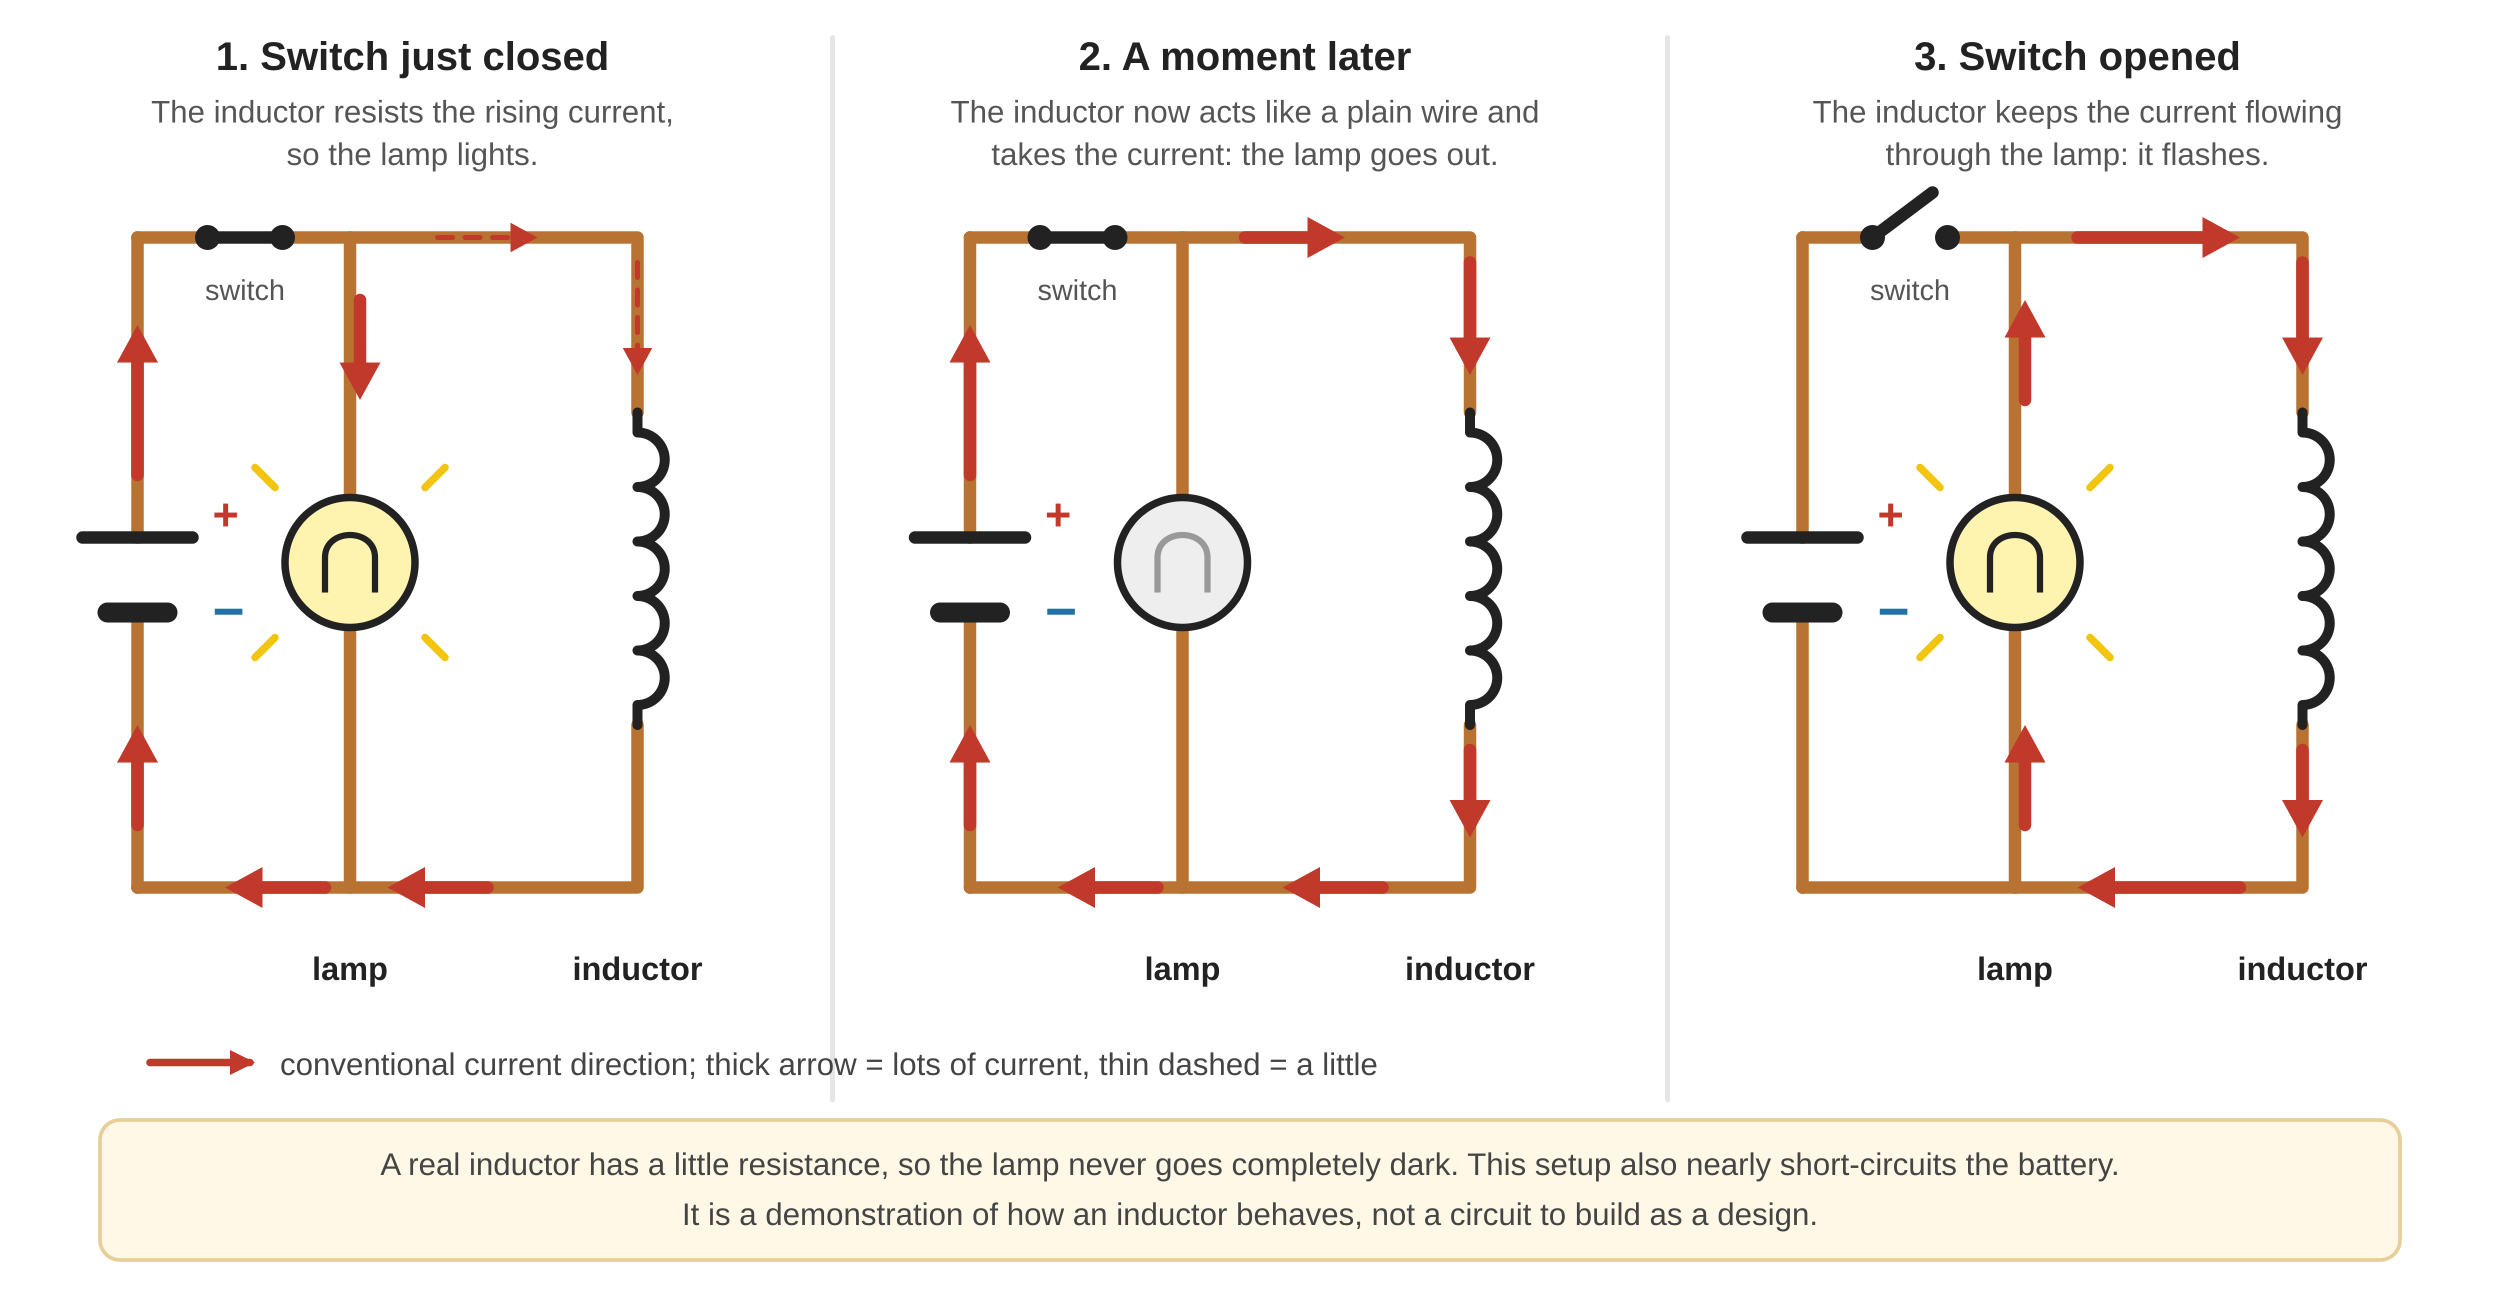
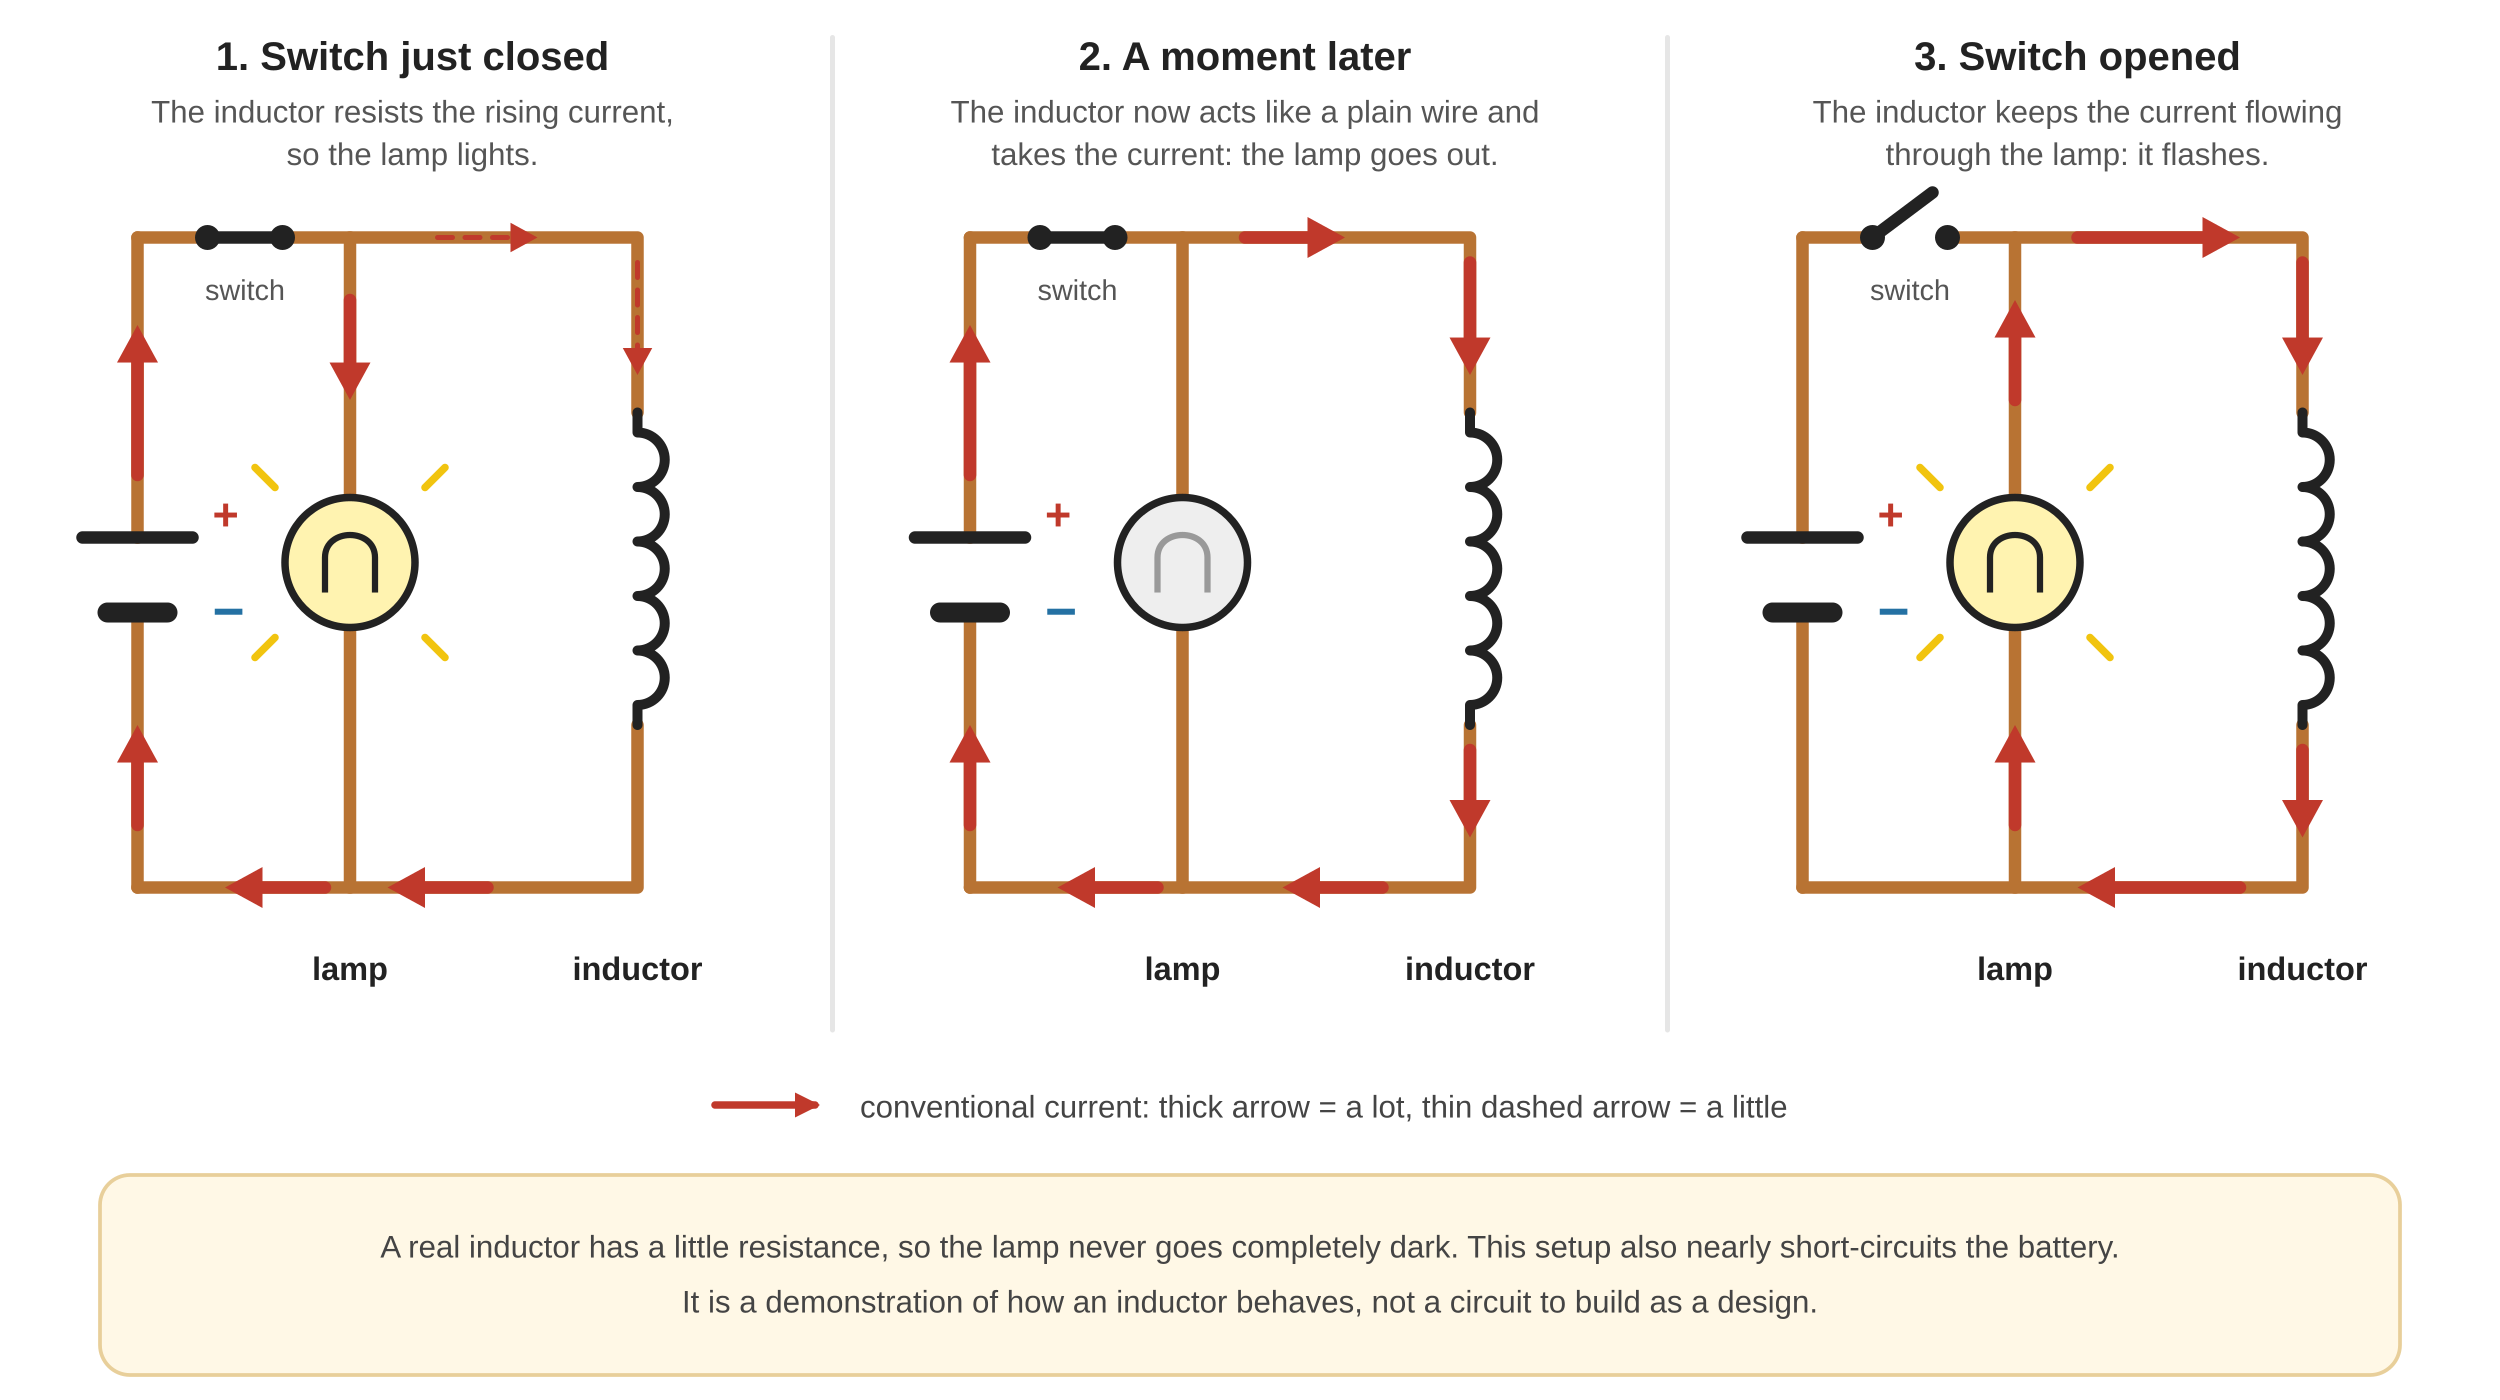
- <svg xmlns="http://www.w3.org/2000/svg" viewBox="0 0 1000 520" width="1000" height="520" font-family="Arial, Helvetica, sans-serif">
+ <svg xmlns="http://www.w3.org/2000/svg" viewBox="0 0 1000 560" width="1000" height="560" font-family="Arial, Helvetica, sans-serif">
  <defs>
    <marker id="rh" markerWidth="10" markerHeight="10" refX="8" refY="5.0" orient="auto" markerUnits="userSpaceOnUse">
      <path d="M0 0 L10 5.0 L0 10 z" fill="#c0392b" />
    </marker>
  </defs>
-   <rect width="1000" height="520" fill="#ffffff" />
-   <line x1="333" y1="15" x2="333" y2="440" stroke="#e6e6e6" stroke-width="2" stroke-linecap="round" />
-   <line x1="667" y1="15" x2="667" y2="440" stroke="#e6e6e6" stroke-width="2" stroke-linecap="round" />
+   <rect width="1000" height="560" fill="#ffffff" />
+   <line x1="333" y1="15" x2="333" y2="412" stroke="#e6e6e6" stroke-width="2" stroke-linecap="round" />
+   <line x1="667" y1="15" x2="667" y2="412" stroke="#e6e6e6" stroke-width="2" stroke-linecap="round" />
  <text x="165" y="28" text-anchor="middle" font-size="16" font-weight="bold" fill="#222">1. Switch just closed</text>
  <text x="165" y="49" text-anchor="middle" font-size="12.5" font-weight="normal" fill="#555">The inductor resists the rising current,</text>
  <text x="165" y="66" text-anchor="middle" font-size="12.5" font-weight="normal" fill="#555">so the lamp lights.</text>
  <path d="M55 95 V215" fill="none" stroke="#b87333" stroke-width="5" stroke-linecap="round" stroke-linejoin="round" />
  <path d="M55 245 V355" fill="none" stroke="#b87333" stroke-width="5" stroke-linecap="round" stroke-linejoin="round" />
  <line x1="33" y1="215" x2="77" y2="215" stroke="#222" stroke-width="5" stroke-linecap="round" />
  <line x1="43" y1="245" x2="67" y2="245" stroke="#222" stroke-width="8" stroke-linecap="round" />
  <text x="85" y="212" text-anchor="start" font-size="18" font-weight="bold" fill="#c0392b">+</text>
  <text x="85" y="252" text-anchor="start" font-size="22" font-weight="bold" fill="#2471a3">−</text>
  <path d="M55 95 H83" fill="none" stroke="#b87333" stroke-width="5" stroke-linecap="round" stroke-linejoin="round" />
  <path d="M113 95 H255 V165" fill="none" stroke="#b87333" stroke-width="5" stroke-linecap="round" stroke-linejoin="round" />
  <path d="M55 355 H255 V290" fill="none" stroke="#b87333" stroke-width="5" stroke-linecap="round" stroke-linejoin="round" />
  <path d="M140 95 V199" fill="none" stroke="#b87333" stroke-width="5" stroke-linecap="round" stroke-linejoin="round" />
  <path d="M140 251 V355" fill="none" stroke="#b87333" stroke-width="5" stroke-linecap="round" stroke-linejoin="round" />
  <circle cx="83" cy="95" r="5" fill="#222" stroke="none" stroke-width="2" />
  <circle cx="113" cy="95" r="5" fill="#222" stroke="none" stroke-width="2" />
  <line x1="83" y1="95" x2="113" y2="95" stroke="#222" stroke-width="5" stroke-linecap="round" />
  <text x="98" y="120" text-anchor="middle" font-size="11.5" font-weight="normal" fill="#555">switch</text>
  <path d="M255 165 V173 A10.90 10.90 0 0 1 255 194.80 A10.90 10.90 0 0 1 255 216.60 A10.90 10.90 0 0 1 255 238.40 A10.90 10.90 0 0 1 255 260.20 A10.90 10.90 0 0 1 255 282.00 V290" fill="none" stroke="#222" stroke-width="4" stroke-linejoin="round" stroke-linecap="round" />
  <circle cx="140" cy="225" r="26" fill="#fff3b0" stroke="#222" stroke-width="3" />
  <path d="M130 237 V223 C130 211 150 211 150 223 V237" fill="none" stroke="#222" stroke-width="2.5" />
  <line x1="110" y1="195" x2="102" y2="187" stroke="#f1c40f" stroke-width="3" stroke-linecap="round" />
  <line x1="170" y1="195" x2="178" y2="187" stroke="#f1c40f" stroke-width="3" stroke-linecap="round" />
  <line x1="110" y1="255" x2="102" y2="263" stroke="#f1c40f" stroke-width="3" stroke-linecap="round" />
  <line x1="170" y1="255" x2="178" y2="263" stroke="#f1c40f" stroke-width="3" stroke-linecap="round" />
  <line x1="55" y1="190" x2="55.0" y2="139.0" stroke="#c0392b" stroke-width="5" stroke-linecap="round" />
  <polygon points="55.0,130.0 63.2,145.0 46.8,145.0" fill="#c0392b" />
-   <line x1="144" y1="120" x2="144.0" y2="151.0" stroke="#c0392b" stroke-width="5" stroke-linecap="round" />
-   <polygon points="144.0,160.0 135.8,145.0 152.2,145.0" fill="#c0392b" />
+   <line x1="140" y1="120" x2="140.0" y2="151.0" stroke="#c0392b" stroke-width="5" stroke-linecap="round" />
+   <polygon points="140.0,160.0 131.8,145.0 148.2,145.0" fill="#c0392b" />
  <line x1="255" y1="105" x2="255.0" y2="141.0" stroke="#c0392b" stroke-width="2" stroke-linecap="round" stroke-dasharray="6 5" />
  <polygon points="255.0,150.0 249.1,139.2 260.9,139.2" fill="#c0392b" />
  <line x1="195" y1="355" x2="164.0" y2="355.0" stroke="#c0392b" stroke-width="5" stroke-linecap="round" />
  <polygon points="155.0,355.0 170.0,346.8 170.0,363.2" fill="#c0392b" />
  <line x1="130" y1="355" x2="99.0" y2="355.0" stroke="#c0392b" stroke-width="5" stroke-linecap="round" />
  <polygon points="90.0,355.0 105.0,346.8 105.0,363.2" fill="#c0392b" />
  <line x1="55" y1="330" x2="55.0" y2="299.0" stroke="#c0392b" stroke-width="5" stroke-linecap="round" />
  <polygon points="55.0,290.0 63.2,305.0 46.8,305.0" fill="#c0392b" />
  <line x1="175" y1="95" x2="206.0" y2="95.0" stroke="#c0392b" stroke-width="2" stroke-linecap="round" stroke-dasharray="6 5" />
  <polygon points="215.0,95.0 204.2,100.9 204.2,89.1" fill="#c0392b" />
  <text x="140" y="392" text-anchor="middle" font-size="13" font-weight="bold" fill="#222">lamp</text>
  <text x="255" y="392" text-anchor="middle" font-size="13" font-weight="bold" fill="#222">inductor</text>
  <text x="498" y="28" text-anchor="middle" font-size="16" font-weight="bold" fill="#222">2. A moment later</text>
  <text x="498" y="49" text-anchor="middle" font-size="12.5" font-weight="normal" fill="#555">The inductor now acts like a plain wire and</text>
  <text x="498" y="66" text-anchor="middle" font-size="12.5" font-weight="normal" fill="#555">takes the current: the lamp goes out.</text>
  <path d="M388 95 V215" fill="none" stroke="#b87333" stroke-width="5" stroke-linecap="round" stroke-linejoin="round" />
  <path d="M388 245 V355" fill="none" stroke="#b87333" stroke-width="5" stroke-linecap="round" stroke-linejoin="round" />
  <line x1="366" y1="215" x2="410" y2="215" stroke="#222" stroke-width="5" stroke-linecap="round" />
  <line x1="376" y1="245" x2="400" y2="245" stroke="#222" stroke-width="8" stroke-linecap="round" />
  <text x="418" y="212" text-anchor="start" font-size="18" font-weight="bold" fill="#c0392b">+</text>
  <text x="418" y="252" text-anchor="start" font-size="22" font-weight="bold" fill="#2471a3">−</text>
  <path d="M388 95 H416" fill="none" stroke="#b87333" stroke-width="5" stroke-linecap="round" stroke-linejoin="round" />
  <path d="M446 95 H588 V165" fill="none" stroke="#b87333" stroke-width="5" stroke-linecap="round" stroke-linejoin="round" />
  <path d="M388 355 H588 V290" fill="none" stroke="#b87333" stroke-width="5" stroke-linecap="round" stroke-linejoin="round" />
  <path d="M473 95 V199" fill="none" stroke="#b87333" stroke-width="5" stroke-linecap="round" stroke-linejoin="round" />
  <path d="M473 251 V355" fill="none" stroke="#b87333" stroke-width="5" stroke-linecap="round" stroke-linejoin="round" />
  <circle cx="416" cy="95" r="5" fill="#222" stroke="none" stroke-width="2" />
  <circle cx="446" cy="95" r="5" fill="#222" stroke="none" stroke-width="2" />
  <line x1="416" y1="95" x2="446" y2="95" stroke="#222" stroke-width="5" stroke-linecap="round" />
  <text x="431" y="120" text-anchor="middle" font-size="11.5" font-weight="normal" fill="#555">switch</text>
  <path d="M588 165 V173 A10.90 10.90 0 0 1 588 194.80 A10.90 10.90 0 0 1 588 216.60 A10.90 10.90 0 0 1 588 238.40 A10.90 10.90 0 0 1 588 260.20 A10.90 10.90 0 0 1 588 282.00 V290" fill="none" stroke="#222" stroke-width="4" stroke-linejoin="round" stroke-linecap="round" />
  <circle cx="473" cy="225" r="26" fill="#eeeeee" stroke="#222" stroke-width="3" />
  <path d="M463 237 V223 C463 211 483 211 483 223 V237" fill="none" stroke="#999" stroke-width="2.5" />
  <line x1="388" y1="190" x2="388.0" y2="139.0" stroke="#c0392b" stroke-width="5" stroke-linecap="round" />
  <polygon points="388.0,130.0 396.2,145.0 379.8,145.0" fill="#c0392b" />
  <line x1="498" y1="95" x2="529.0" y2="95.0" stroke="#c0392b" stroke-width="5" stroke-linecap="round" />
  <polygon points="538.0,95.0 523.0,103.2 523.0,86.8" fill="#c0392b" />
  <line x1="588" y1="105" x2="588.0" y2="141.0" stroke="#c0392b" stroke-width="5" stroke-linecap="round" />
  <polygon points="588.0,150.0 579.8,135.0 596.2,135.0" fill="#c0392b" />
  <line x1="588" y1="300" x2="588.0" y2="326.0" stroke="#c0392b" stroke-width="5" stroke-linecap="round" />
  <polygon points="588.0,335.0 579.8,320.0 596.2,320.0" fill="#c0392b" />
  <line x1="553" y1="355" x2="522.0" y2="355.0" stroke="#c0392b" stroke-width="5" stroke-linecap="round" />
  <polygon points="513.0,355.0 528.0,346.8 528.0,363.2" fill="#c0392b" />
  <line x1="463" y1="355" x2="432.0" y2="355.0" stroke="#c0392b" stroke-width="5" stroke-linecap="round" />
  <polygon points="423.0,355.0 438.0,346.8 438.0,363.2" fill="#c0392b" />
  <line x1="388" y1="330" x2="388.0" y2="299.0" stroke="#c0392b" stroke-width="5" stroke-linecap="round" />
  <polygon points="388.0,290.0 396.2,305.0 379.8,305.0" fill="#c0392b" />
  <text x="473" y="392" text-anchor="middle" font-size="13" font-weight="bold" fill="#222">lamp</text>
  <text x="588" y="392" text-anchor="middle" font-size="13" font-weight="bold" fill="#222">inductor</text>
  <text x="831" y="28" text-anchor="middle" font-size="16" font-weight="bold" fill="#222">3. Switch opened</text>
  <text x="831" y="49" text-anchor="middle" font-size="12.5" font-weight="normal" fill="#555">The inductor keeps the current flowing</text>
  <text x="831" y="66" text-anchor="middle" font-size="12.5" font-weight="normal" fill="#555">through the lamp: it flashes.</text>
  <path d="M721 95 V215" fill="none" stroke="#b87333" stroke-width="5" stroke-linecap="round" stroke-linejoin="round" />
  <path d="M721 245 V355" fill="none" stroke="#b87333" stroke-width="5" stroke-linecap="round" stroke-linejoin="round" />
  <line x1="699" y1="215" x2="743" y2="215" stroke="#222" stroke-width="5" stroke-linecap="round" />
  <line x1="709" y1="245" x2="733" y2="245" stroke="#222" stroke-width="8" stroke-linecap="round" />
  <text x="751" y="212" text-anchor="start" font-size="18" font-weight="bold" fill="#c0392b">+</text>
  <text x="751" y="252" text-anchor="start" font-size="22" font-weight="bold" fill="#2471a3">−</text>
  <path d="M721 95 H749" fill="none" stroke="#b87333" stroke-width="5" stroke-linecap="round" stroke-linejoin="round" />
  <path d="M779 95 H921 V165" fill="none" stroke="#b87333" stroke-width="5" stroke-linecap="round" stroke-linejoin="round" />
  <path d="M721 355 H921 V290" fill="none" stroke="#b87333" stroke-width="5" stroke-linecap="round" stroke-linejoin="round" />
  <path d="M806 95 V199" fill="none" stroke="#b87333" stroke-width="5" stroke-linecap="round" stroke-linejoin="round" />
  <path d="M806 251 V355" fill="none" stroke="#b87333" stroke-width="5" stroke-linecap="round" stroke-linejoin="round" />
  <circle cx="749" cy="95" r="5" fill="#222" stroke="none" stroke-width="2" />
  <circle cx="779" cy="95" r="5" fill="#222" stroke="none" stroke-width="2" />
  <line x1="749" y1="95" x2="773" y2="77" stroke="#222" stroke-width="5" stroke-linecap="round" />
  <text x="764" y="120" text-anchor="middle" font-size="11.5" font-weight="normal" fill="#555">switch</text>
  <path d="M921 165 V173 A10.90 10.90 0 0 1 921 194.80 A10.90 10.90 0 0 1 921 216.60 A10.90 10.90 0 0 1 921 238.40 A10.90 10.90 0 0 1 921 260.20 A10.90 10.90 0 0 1 921 282.00 V290" fill="none" stroke="#222" stroke-width="4" stroke-linejoin="round" stroke-linecap="round" />
  <circle cx="806" cy="225" r="26" fill="#fff3b0" stroke="#222" stroke-width="3" />
  <path d="M796 237 V223 C796 211 816 211 816 223 V237" fill="none" stroke="#222" stroke-width="2.5" />
  <line x1="776" y1="195" x2="768" y2="187" stroke="#f1c40f" stroke-width="3" stroke-linecap="round" />
  <line x1="836" y1="195" x2="844" y2="187" stroke="#f1c40f" stroke-width="3" stroke-linecap="round" />
  <line x1="776" y1="255" x2="768" y2="263" stroke="#f1c40f" stroke-width="3" stroke-linecap="round" />
  <line x1="836" y1="255" x2="844" y2="263" stroke="#f1c40f" stroke-width="3" stroke-linecap="round" />
  <line x1="921" y1="105" x2="921.0" y2="141.0" stroke="#c0392b" stroke-width="5" stroke-linecap="round" />
  <polygon points="921.0,150.0 912.8,135.0 929.2,135.0" fill="#c0392b" />
  <line x1="921" y1="300" x2="921.0" y2="326.0" stroke="#c0392b" stroke-width="5" stroke-linecap="round" />
  <polygon points="921.0,335.0 912.8,320.0 929.2,320.0" fill="#c0392b" />
  <line x1="896" y1="355" x2="840.0" y2="355.0" stroke="#c0392b" stroke-width="5" stroke-linecap="round" />
  <polygon points="831.0,355.0 846.0,346.8 846.0,363.2" fill="#c0392b" />
-   <line x1="810" y1="330" x2="810.0" y2="299.0" stroke="#c0392b" stroke-width="5" stroke-linecap="round" />
-   <polygon points="810.0,290.0 818.2,305.0 801.8,305.0" fill="#c0392b" />
-   <line x1="810" y1="160" x2="810.0" y2="129.0" stroke="#c0392b" stroke-width="5" stroke-linecap="round" />
-   <polygon points="810.0,120.0 818.2,135.0 801.8,135.0" fill="#c0392b" />
+   <line x1="806" y1="330" x2="806.0" y2="299.0" stroke="#c0392b" stroke-width="5" stroke-linecap="round" />
+   <polygon points="806.0,290.0 814.2,305.0 797.8,305.0" fill="#c0392b" />
+   <line x1="806" y1="160" x2="806.0" y2="129.0" stroke="#c0392b" stroke-width="5" stroke-linecap="round" />
+   <polygon points="806.0,120.0 814.2,135.0 797.8,135.0" fill="#c0392b" />
  <line x1="831" y1="95" x2="887.0" y2="95.0" stroke="#c0392b" stroke-width="5" stroke-linecap="round" />
  <polygon points="896.0,95.0 881.0,103.2 881.0,86.8" fill="#c0392b" />
  <text x="806" y="392" text-anchor="middle" font-size="13" font-weight="bold" fill="#222">lamp</text>
  <text x="921" y="392" text-anchor="middle" font-size="13" font-weight="bold" fill="#222">inductor</text>
-   <line x1="60" y1="425" x2="100" y2="425" stroke="#c0392b" stroke-width="3" stroke-linecap="round" marker-end="url(#rh)" />
-   <text x="112" y="430" text-anchor="start" font-size="12.5" font-weight="normal" fill="#444">conventional current direction; thick arrow = lots of current, thin dashed = a little</text>
-   <rect x="40" y="448" width="920" height="56" rx="8" fill="#fff8e6" stroke="#e8cf9a" stroke-width="1.5" />
-   <text x="500" y="470" text-anchor="middle" font-size="12.5" font-weight="normal" fill="#444">A real inductor has a little resistance, so the lamp never goes completely dark. This setup also nearly short-circuits the battery.</text>
-   <text x="500" y="490" text-anchor="middle" font-size="12.5" font-weight="normal" fill="#444">It is a demonstration of how an inductor behaves, not a circuit to build as a design.</text>
+   <line x1="286" y1="442" x2="326" y2="442" stroke="#c0392b" stroke-width="3" stroke-linecap="round" marker-end="url(#rh)" />
+   <text x="344" y="447" text-anchor="start" font-size="12.5" font-weight="normal" fill="#444">conventional current: thick arrow = a lot, thin dashed arrow = a little</text>
+   <rect x="40" y="470" width="920" height="80" rx="12" fill="#fff8e6" stroke="#e8cf9a" stroke-width="1.5" />
+   <text x="500" y="503" text-anchor="middle" font-size="12.5" font-weight="normal" fill="#444">A real inductor has a little resistance, so the lamp never goes completely dark. This setup also nearly short-circuits the battery.</text>
+   <text x="500" y="525" text-anchor="middle" font-size="12.5" font-weight="normal" fill="#444">It is a demonstration of how an inductor behaves, not a circuit to build as a design.</text>
</svg>
